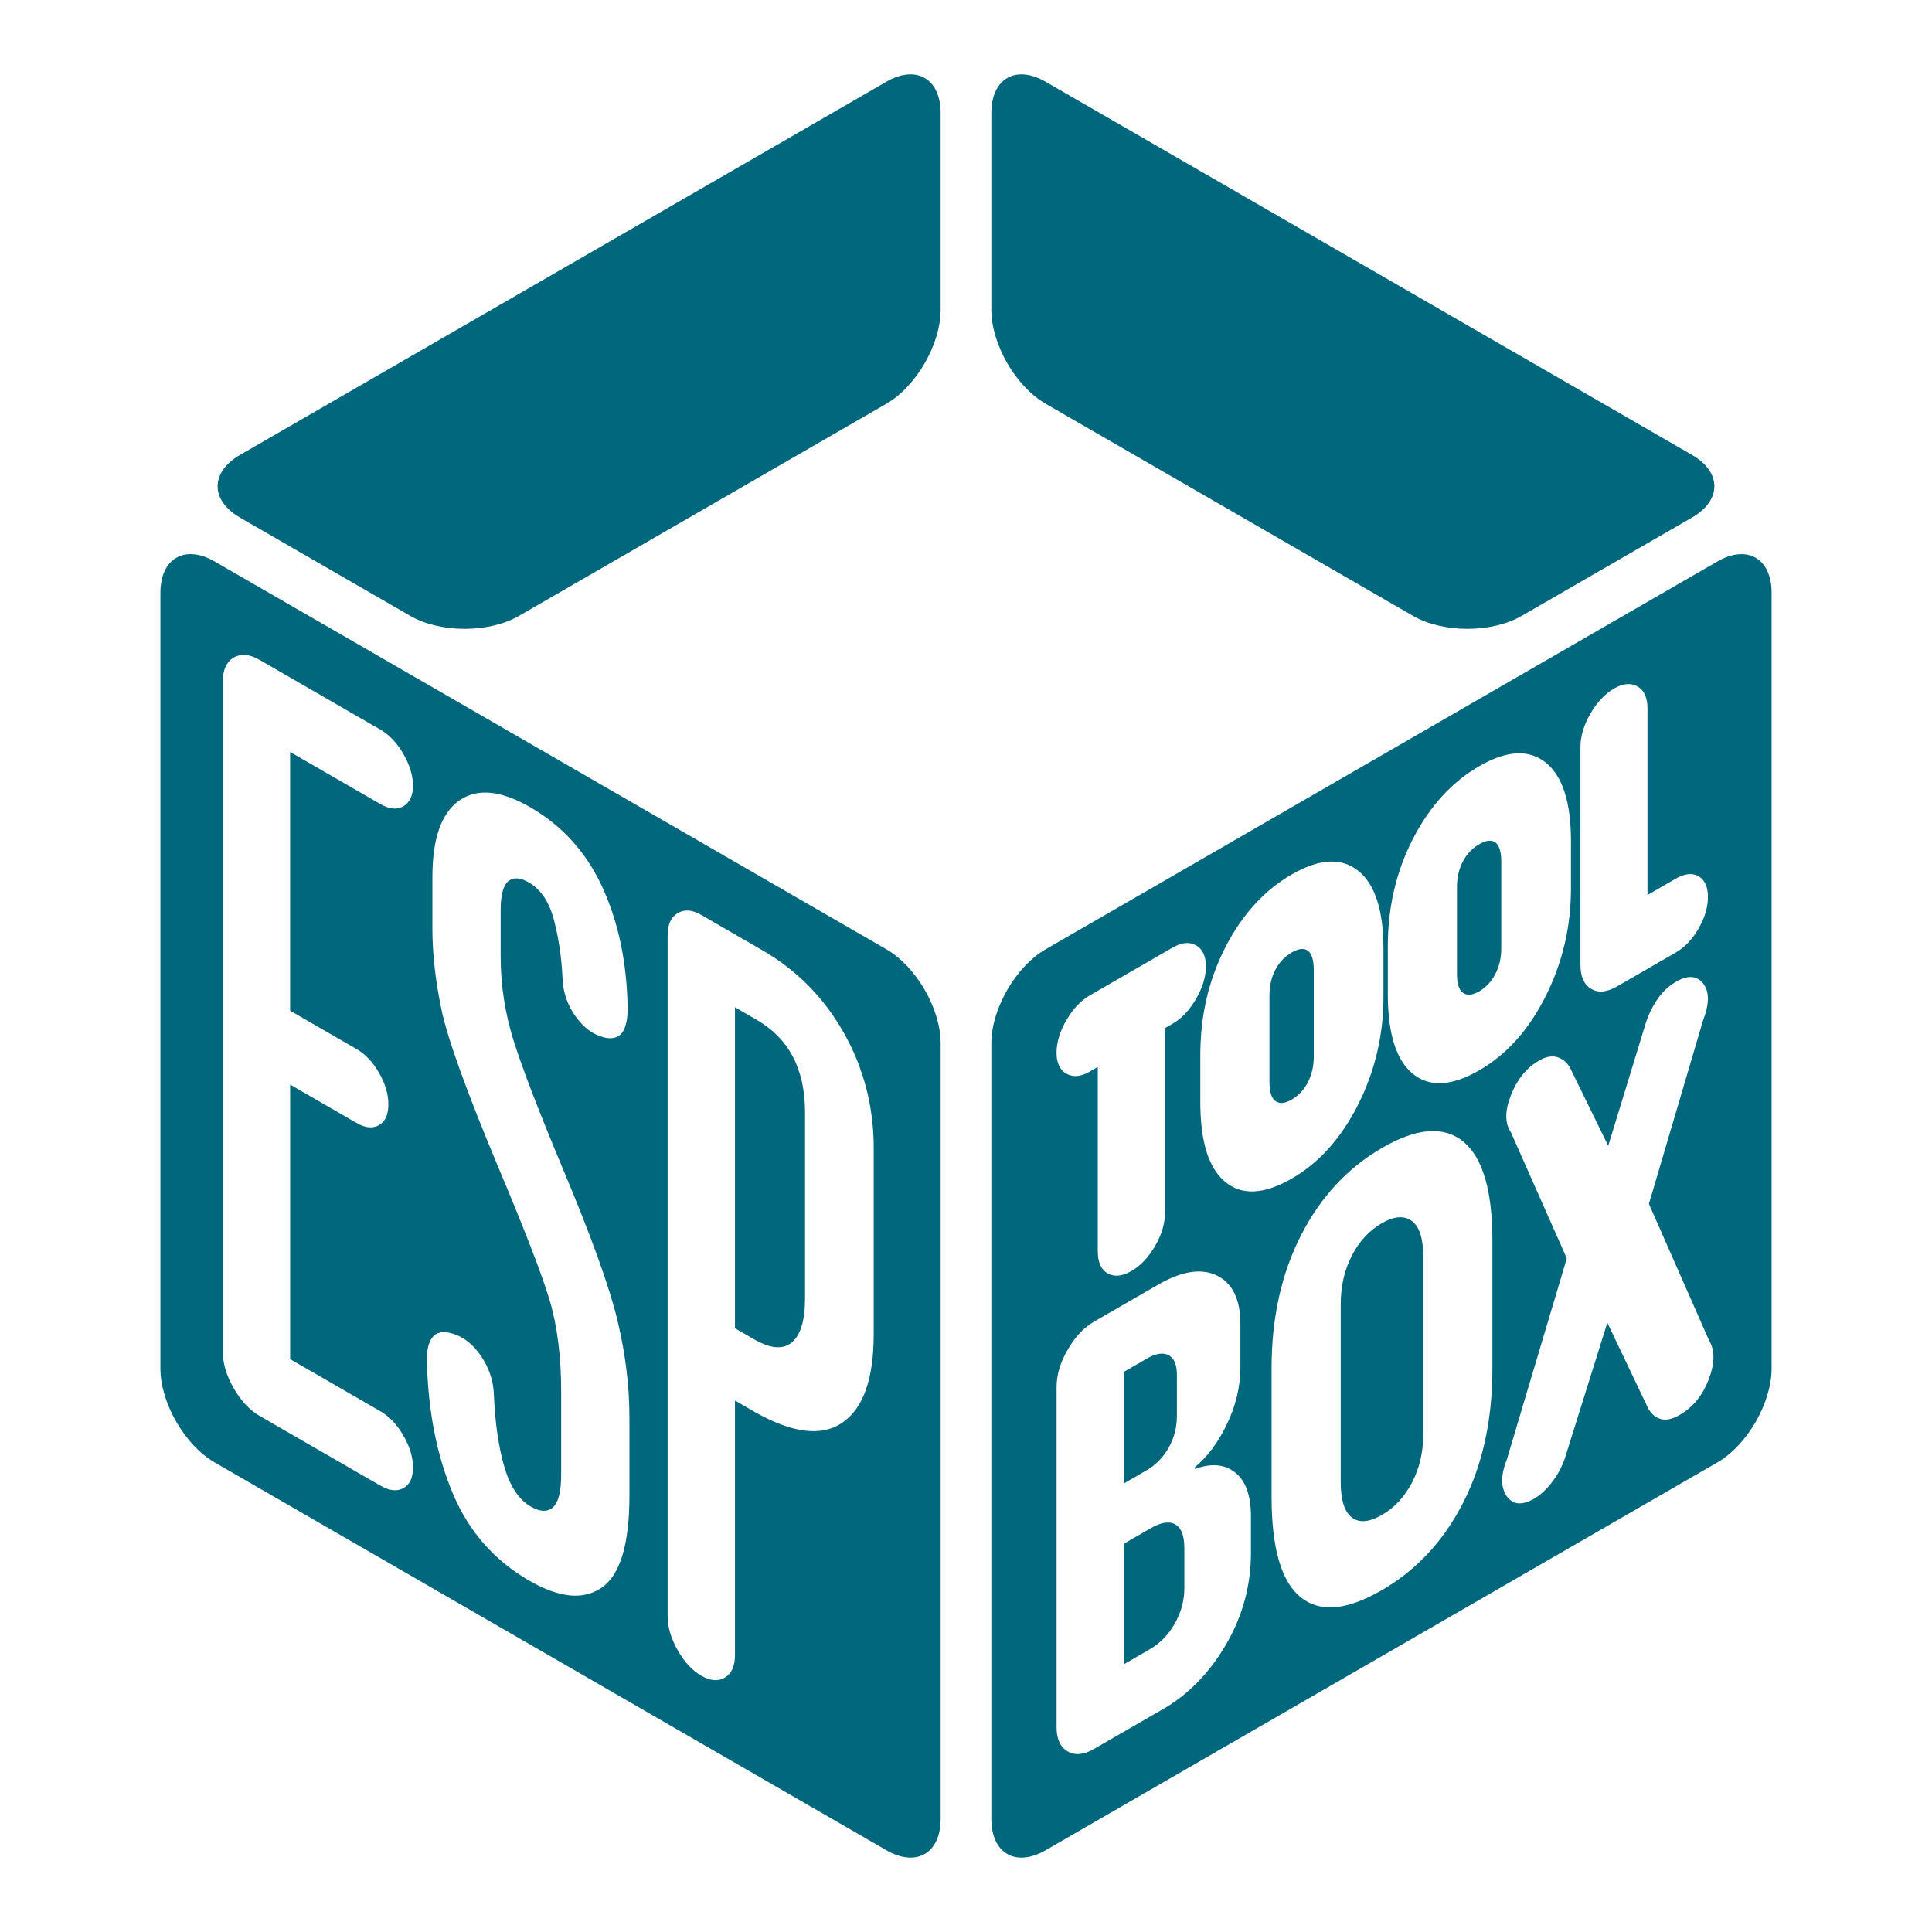
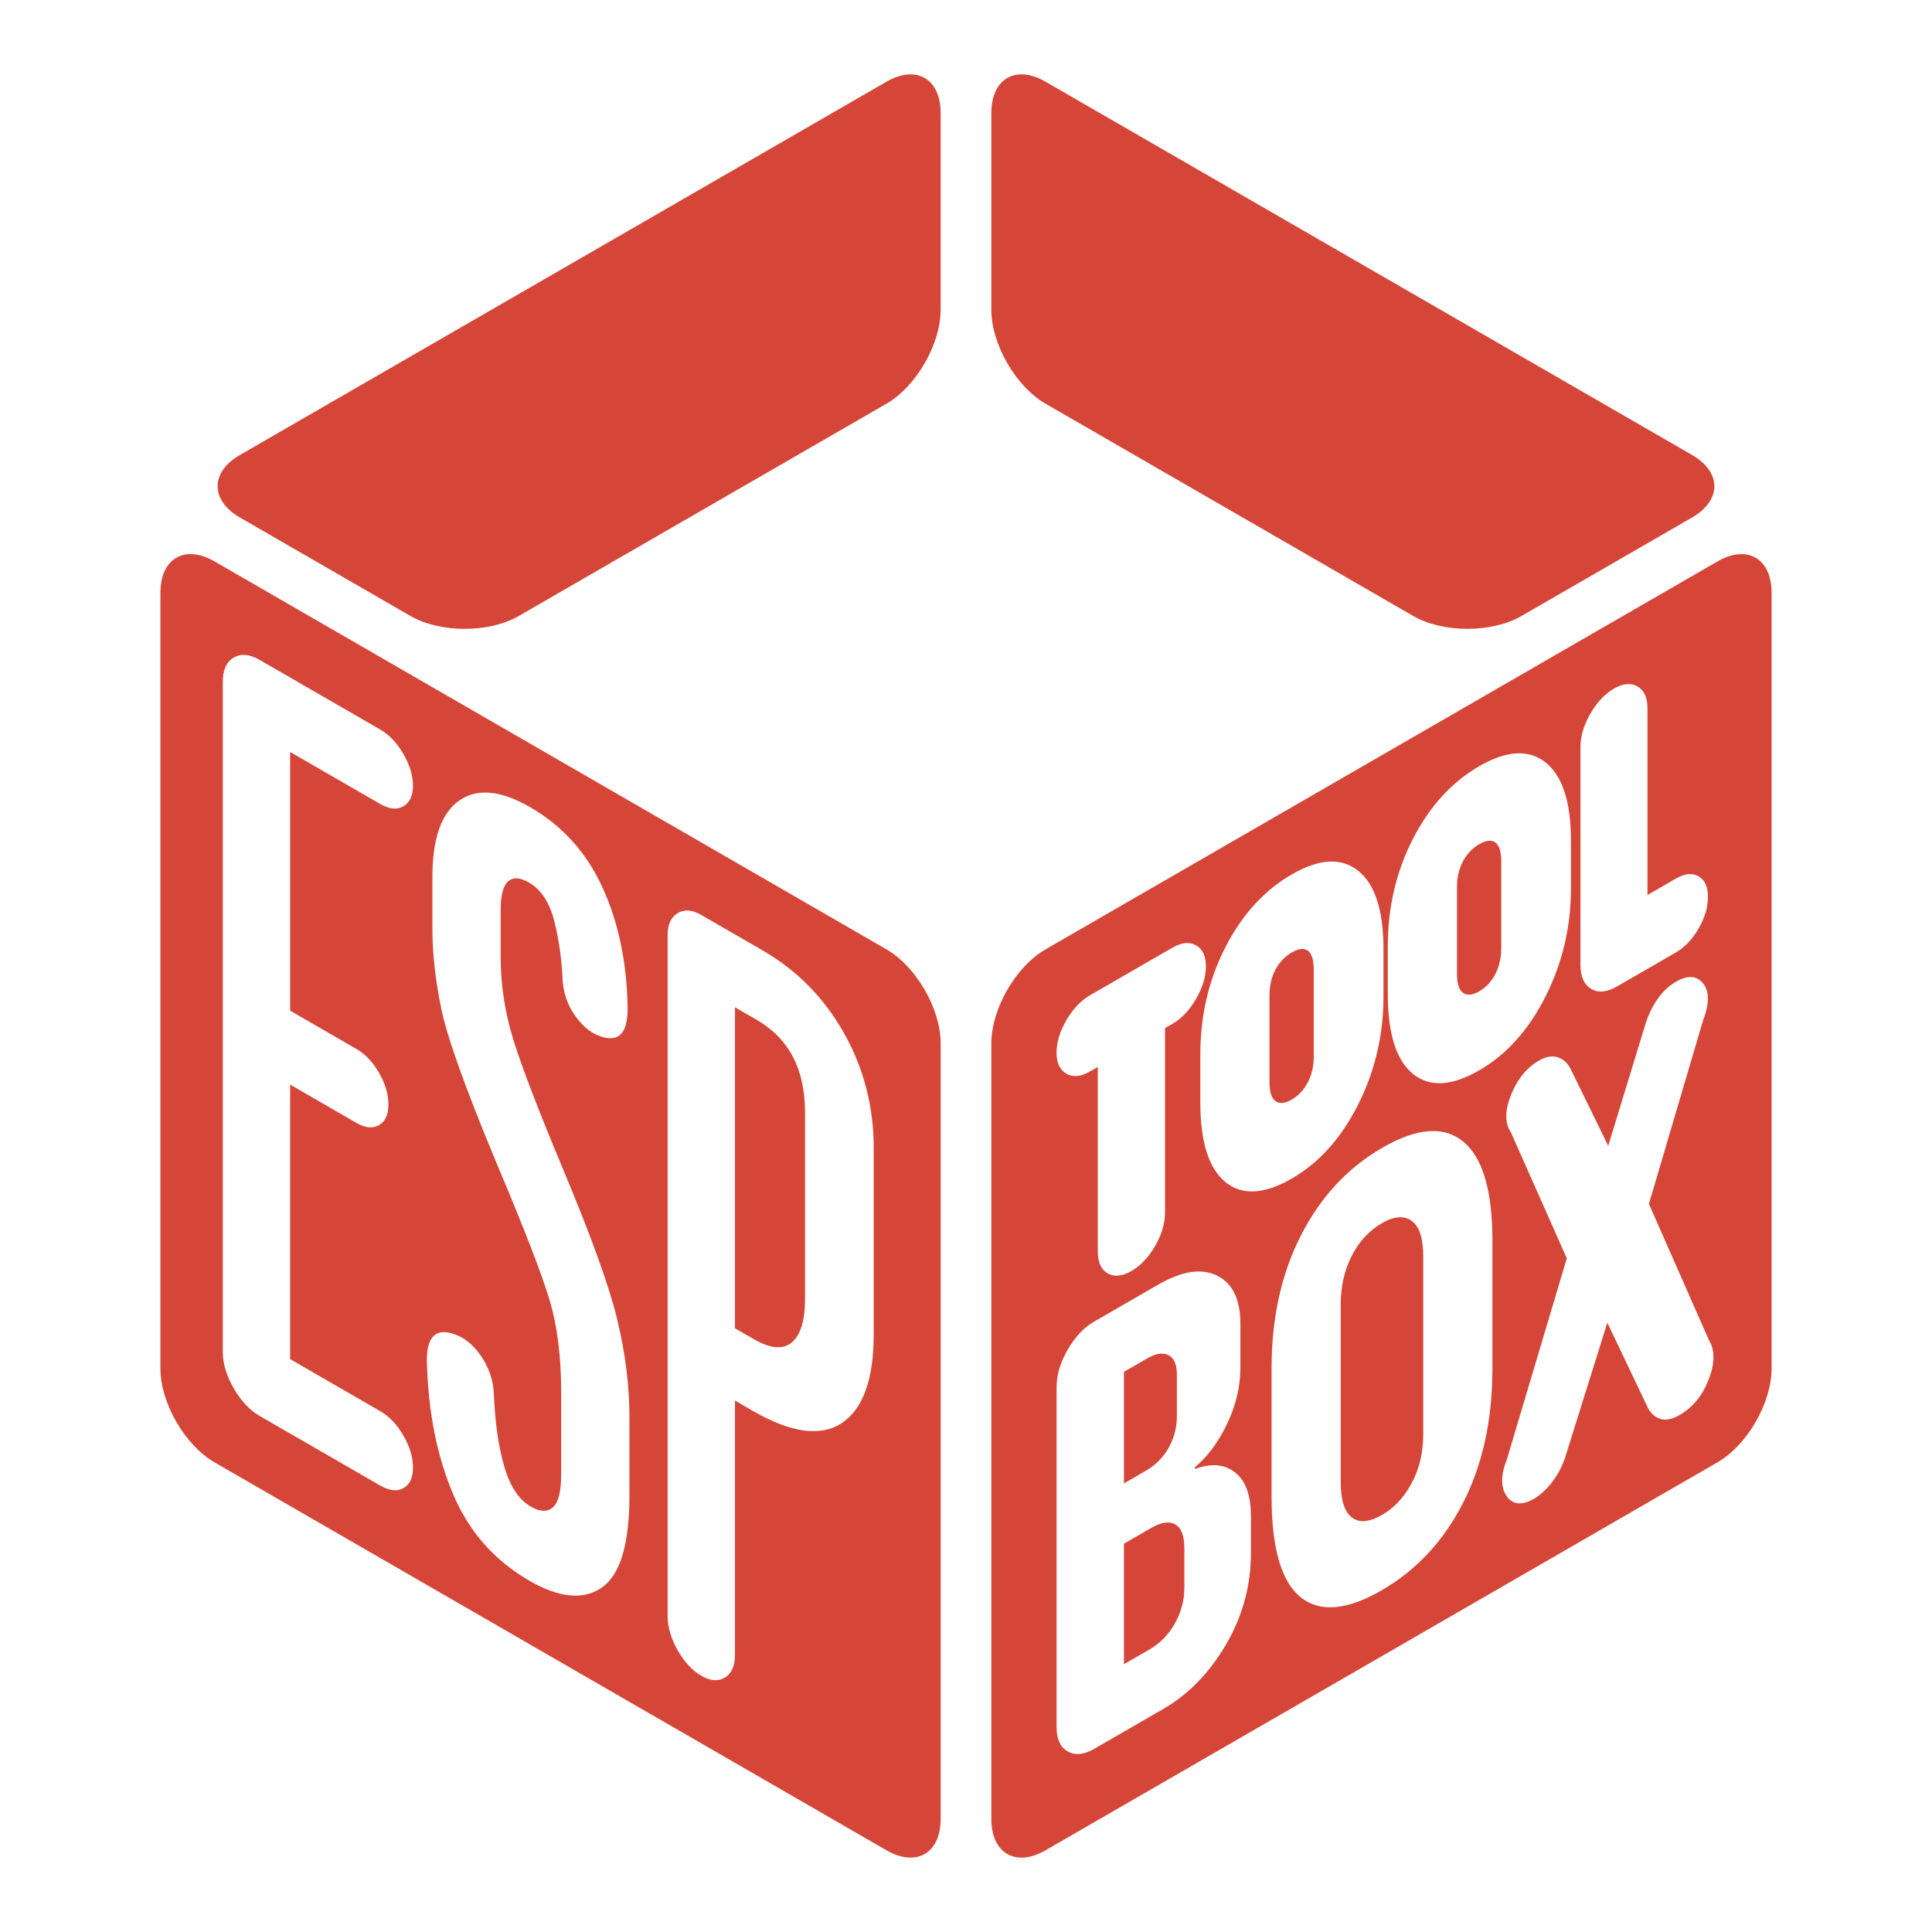
<svg xmlns="http://www.w3.org/2000/svg" id="ESP_Toolbox" data-name="ESP Toolbox" viewBox="0 0 1080 1080">
  <defs>
    <style>
            .fill {
-             fill: #00677C;
+             fill: #D54638;
            }
        </style>
  </defs>
  <path class="fill" d="M554.17,173.18V63.18c0-19.25,13.64-27.12,30.31-17.5l361.36,208.63c16.67,9.62,16.67,25.38,0,35l-95.26,55c-16.67,9.62-43.95,9.62-60.62,0l-205.48-118.63c-16.67-9.62-30.31-33.25-30.31-52.5ZM990.33,280h0s0,0,0,0h0ZM495.52,45.68L134.15,254.32c-16.67,9.62-16.67,25.38,0,35l95.26,55c16.67,9.62,43.95,9.62,60.62,0l205.48-118.63c16.67-9.62,30.31-33.25,30.31-52.5V63.18c0-19.25-13.64-27.12-30.31-17.5ZM653.29,809.3c3.07-5.44,4.6-11.38,4.6-17.83v-23.02c0-5.67-1.56-9.3-4.67-10.9-3.11-1.59-7.11-.98-12,1.84l-12.93,7.47v62.38s12.36-7.14,12.36-7.14c5.36-3.1,9.58-7.37,12.65-12.81ZM817.84,555c2.25,1.62,5.23,1.36,8.95-.78,3.91-2.26,6.96-5.52,9.14-9.78,2.19-4.26,3.28-9.01,3.28-14.24v-48.56c0-5.46-1.08-9.01-3.23-10.65-2.15-1.64-5.19-1.33-9.09.93-3.84,2.22-6.88,5.41-9.1,9.58-2.22,4.17-3.33,8.98-3.33,14.44v48.56c0,5.38,1.12,8.89,3.38,10.51ZM657.03,852.17c-3.36-1.95-7.9-1.27-13.65,2.05l-15.09,8.71v67.38s14.37-8.3,14.37-8.3c5.84-3.37,10.54-8.2,14.08-14.47,3.54-6.27,5.32-12.91,5.32-19.92v-22.18c0-6.89-1.68-11.32-5.03-13.27ZM713.03,615.52c2.25,1.62,5.23,1.36,8.95-.78,3.91-2.26,6.96-5.52,9.14-9.78,2.19-4.26,3.28-9.01,3.28-14.24v-48.56c0-5.46-1.08-9.01-3.23-10.65-2.15-1.64-5.19-1.33-9.09.93-3.84,2.22-6.88,5.41-9.1,9.58-2.22,4.17-3.33,8.98-3.33,14.44v48.56c0,5.38,1.12,8.89,3.38,10.51ZM789.21,682.53c-4.26-3.15-9.84-2.74-16.74,1.24-7.09,4.1-12.7,10.17-16.82,18.22-4.12,8.05-6.18,17.08-6.18,27.08v99.24c0,10.12,2.05,16.77,6.18,19.95,4.12,3.18,9.77,2.7,16.96-1.45,6.9-3.98,12.45-9.97,16.67-17.97,4.22-7.99,6.32-17.05,6.32-27.17v-99.24c0-10.12-2.13-16.75-6.39-19.91ZM990.33,331.37v433.63c0,19.25-13.64,42.88-30.31,52.5l-375.54,216.82c-16.67,9.62-30.31,1.75-30.31-17.5v-433.63c0-19.25,13.64-42.88,30.31-52.5l375.54-216.82c16.67-9.62,30.31-1.75,30.31,17.5ZM883.48,539.36c0,6.54,1.99,11,5.96,13.4,3.98,2.4,8.85,1.93,14.61-1.4l32.7-18.88c5.04-2.91,9.29-7.39,12.77-13.43,3.48-6.05,5.22-11.88,5.22-17.49v-.23c0-5.61-1.74-9.43-5.22-11.46-3.48-2.03-7.74-1.59-12.77,1.32l-15.8,9.13v-104.39c0-6-1.85-10.06-5.56-12.19-3.71-2.13-8.09-1.73-13.12,1.17-5.1,2.95-9.51,7.62-13.22,14.04-3.71,6.41-5.57,12.61-5.57,18.61v121.81ZM775.79,555.63c0,22.07,4.65,36.94,13.96,44.59,9.31,7.66,21.72,7.01,37.22-1.94,15.24-8.8,27.58-22.58,37.03-41.33,9.44-18.76,14.17-38.86,14.17-60.32v-26.53c0-21.69-4.7-36.29-14.11-43.82-9.41-7.52-21.8-6.85-37.17,2.03-15.31,8.84-27.65,22.37-37.03,40.59-9.38,18.22-14.07,38.28-14.07,60.2v26.53ZM685.06,529.41c-9.38,18.22-14.07,38.28-14.07,60.2v26.53c0,22.07,4.65,36.93,13.96,44.59,9.31,7.66,21.72,7.01,37.22-1.94,15.24-8.8,27.58-22.58,37.03-41.33,9.44-18.76,14.17-38.86,14.17-60.32v-26.53c0-21.69-4.7-36.29-14.11-43.82-9.41-7.52-21.8-6.85-37.17,2.03-15.31,8.84-27.65,22.37-37.03,40.58ZM590.62,588.56c.01,5.66,1.85,9.54,5.51,11.64,3.68,2.11,8.03,1.71,13.07-1.2l4.47-2.58v103.01c0,6.15,1.83,10.28,5.51,12.39,3.68,2.1,8.07,1.69,13.17-1.26l.2-.11c5.1-2.95,9.49-7.6,13.17-13.95,3.68-6.35,5.52-12.61,5.52-18.76v-103.01s4.28-2.47,4.28-2.47c5.04-2.91,9.39-7.54,13.07-13.89,3.67-6.33,5.5-12.33,5.52-18.01v.06s0-.12,0-.12v.06c-.01-5.89-1.85-9.86-5.52-11.92-3.68-2.07-8.04-1.65-13.07,1.26l-46.32,26.74c-5.04,2.91-9.39,7.52-13.07,13.83-3.67,6.29-5.5,12.39-5.52,18.29v-.06s0,.12,0,.12v-.06ZM699.28,847.62c0-11.68-2.95-19.84-8.84-24.5-5.89-4.66-13.39-5.3-22.49-1.94v-1c7.09-5.87,13.1-13.99,18.04-24.34,4.93-10.35,7.4-20.87,7.4-31.54v-24.18c0-13.68-4.33-22.68-13-27.02-8.67-4.33-19.71-2.63-33.13,5.12l-35.64,20.58c-5.75,3.32-10.68,8.56-14.8,15.72-4.12,7.16-6.18,14.08-6.18,20.75v190.31c0,6.56,2.05,11.04,6.17,13.44,4.12,2.4,9.05,1.94,14.8-1.38l38.66-22.32c14.08-8.13,25.77-20.14,35.07-36.01,9.29-15.87,13.94-32.98,13.94-51.33v-20.35ZM834.27,693.63c0-28.02-5.41-46.49-16.24-55.42-10.83-8.93-25.92-7.8-45.27,3.37-19.36,11.18-34.52,27.49-45.49,48.95-10.97,21.46-16.46,46.25-16.46,74.38v71.55c0,28.69,5.36,47.44,16.09,56.25,10.73,8.82,25.87,7.58,45.41-3.71,19.45-11.23,34.64-27.53,45.56-48.91,10.92-21.37,16.39-46.35,16.39-74.92v-71.55ZM955.25,749.03l-33.5-76.05,30.2-102.34c3.64-9.44,3.69-16.39.14-20.85-3.55-4.46-8.58-4.81-15.09-1.04l-.14.08c-3.93,2.27-7.31,5.41-10.13,9.44-2.83,4.02-5.06,8.51-6.68,13.45l-21.05,68.81-21.35-43.67c-1.72-3.01-4.1-4.97-7.11-5.9-3-.92-6.41-.29-10.22,1.9l.08-.05-.14.08.06-.03c-6.95,4.04-12.17,10.45-15.65,19.21-3.5,8.8-3.52,15.77-.07,20.89l31.25,70.47-33.41,112.07c-3.55,8.94-3.62,15.88-.22,20.81,3.37,4.89,8.47,5.39,15.29,1.51l-.13.08.29-.17-.16.09c3.5-2.05,6.81-5.07,9.93-9.07,3.16-4.05,5.61-8.57,7.33-13.57l23.74-75.79,22.82,47.9c1.82,3.18,4.19,5.17,7.11,5.98,2.92.81,6.4.06,10.42-2.26l.14-.08c7.38-4.26,12.79-10.91,16.24-19.97,3.45-9.05,3.45-16.36,0-21.93ZM89.67,280h0s0,0,0,0h0ZM525.83,583.18v433.63c0,19.25-13.64,27.12-30.31,17.5l-375.54-216.82c-16.67-9.62-30.31-33.25-30.31-52.5v-433.63c0-19.25,13.64-27.12,30.31-17.5l375.54,216.82c16.67,9.62,30.31,33.25,30.31,52.5ZM230.85,820.08c0-5.51-1.78-11.36-5.34-17.55-3.56-6.19-7.88-10.75-12.97-13.69l-50.35-29.08v-153.47s37.12,21.44,37.12,21.44c4.92,2.84,9.11,3.25,12.59,1.22,3.47-2.03,5.21-5.89,5.21-11.6,0-5.7-1.74-11.58-5.21-17.62-3.48-6.04-7.67-10.48-12.59-13.32l-37.13-21.44v-144.62s50.35,29.07,50.35,29.07c5.09,2.94,9.41,3.37,12.97,1.29s5.34-5.87,5.34-11.38v-.29c0-5.51-1.78-11.36-5.34-17.55-3.56-6.19-7.88-10.75-12.97-13.69l-67.39-38.91c-5.6-3.23-10.43-3.66-14.5-1.29-4.07,2.37-6.1,6.91-6.1,13.59v374.53c.01,6.49,2.05,13.28,6.12,20.35,4.07,7.07,8.9,12.22,14.5,15.45l67.39,38.91c5.09,2.94,9.41,3.42,12.97,1.44,3.56-1.97,5.34-5.82,5.34-11.53v-.29ZM351.85,835.94v-43.68c0-17.51-2.25-35.63-6.74-54.36-4.49-18.73-14.71-47.06-30.65-84.99-13.23-31.64-22.3-55.23-27.21-70.75-4.92-15.53-7.38-31.36-7.38-47.5v-25.97c0-8.26,1.4-13.6,4.19-16.02,2.8-2.41,6.65-2.21,11.57.63,6.78,3.91,11.48,11.01,14.12,21.28,2.63,10.27,4.2,21.07,4.71,32.38.34,7.87,2.75,14.92,7.25,21.15,4.49,6.24,9.54,10.08,15.13,11.54l.25.15c4.92,1.27,8.48.42,10.68-2.54,2.2-2.96,3.22-7.93,3.05-14.91-.51-24.89-5.21-47.03-14.12-66.44-8.9-19.4-22.34-34.3-40.31-44.67-16.45-9.5-29.67-10.74-39.67-3.72-10.01,7.02-15,21.25-15,42.69v29.22c0,13.58,1.66,28.4,4.96,44.48,3.31,16.08,13.77,45.24,31.41,87.49,15.26,36.16,25.01,61.42,29.25,75.77,4.24,14.35,6.36,31.37,6.36,51.04v46.04c0,9.44-1.52,15.55-4.58,18.31-3.05,2.77-7.21,2.63-12.46-.41-6.61-3.82-11.53-11.23-14.75-22.24-3.22-11.01-5.17-24.58-5.85-40.71-.34-7.67-2.76-14.77-7.25-21.3-4.49-6.53-9.79-10.67-15.89-12.42-5.09-1.56-8.82-.86-11.19,2.1-2.38,2.96-3.39,7.98-3.05,15.06.85,27.45,5.72,51.66,14.63,72.63,8.9,20.98,23.1,37.1,42.6,48.35,16.78,9.69,30.3,10.96,40.56,3.8,10.26-7.16,15.38-24.32,15.38-51.47ZM488.41,745.98v-104.18c0-23.21-5.56-44.67-16.66-64.37-11.11-19.69-26.32-35.12-45.65-46.28l-34.08-19.68c-5.09-2.94-9.5-3.27-13.22-1-3.73,2.27-5.59,6.36-5.59,12.26v380.72c.01,6.1,1.88,12.44,5.61,19.02,3.73,6.58,8.14,11.34,13.22,14.28,5.09,2.94,9.49,3.27,13.22.99,3.73-2.27,5.59-6.46,5.59-12.56v-142.26s9.91,5.73,9.91,5.73c21.53,12.43,38.19,14.67,49.97,6.72,11.78-7.95,17.67-24.42,17.67-49.41ZM443.27,590.79c-4.49-8.59-11.32-15.54-20.47-20.82l-11.95-6.9v179.44s10.69,6.17,10.69,6.17c9.16,5.29,16.19,5.86,21.11,1.71,4.92-4.14,7.37-12.31,7.37-24.52v-103.89c0-12.2-2.25-22.59-6.74-31.19Z" />
</svg>
